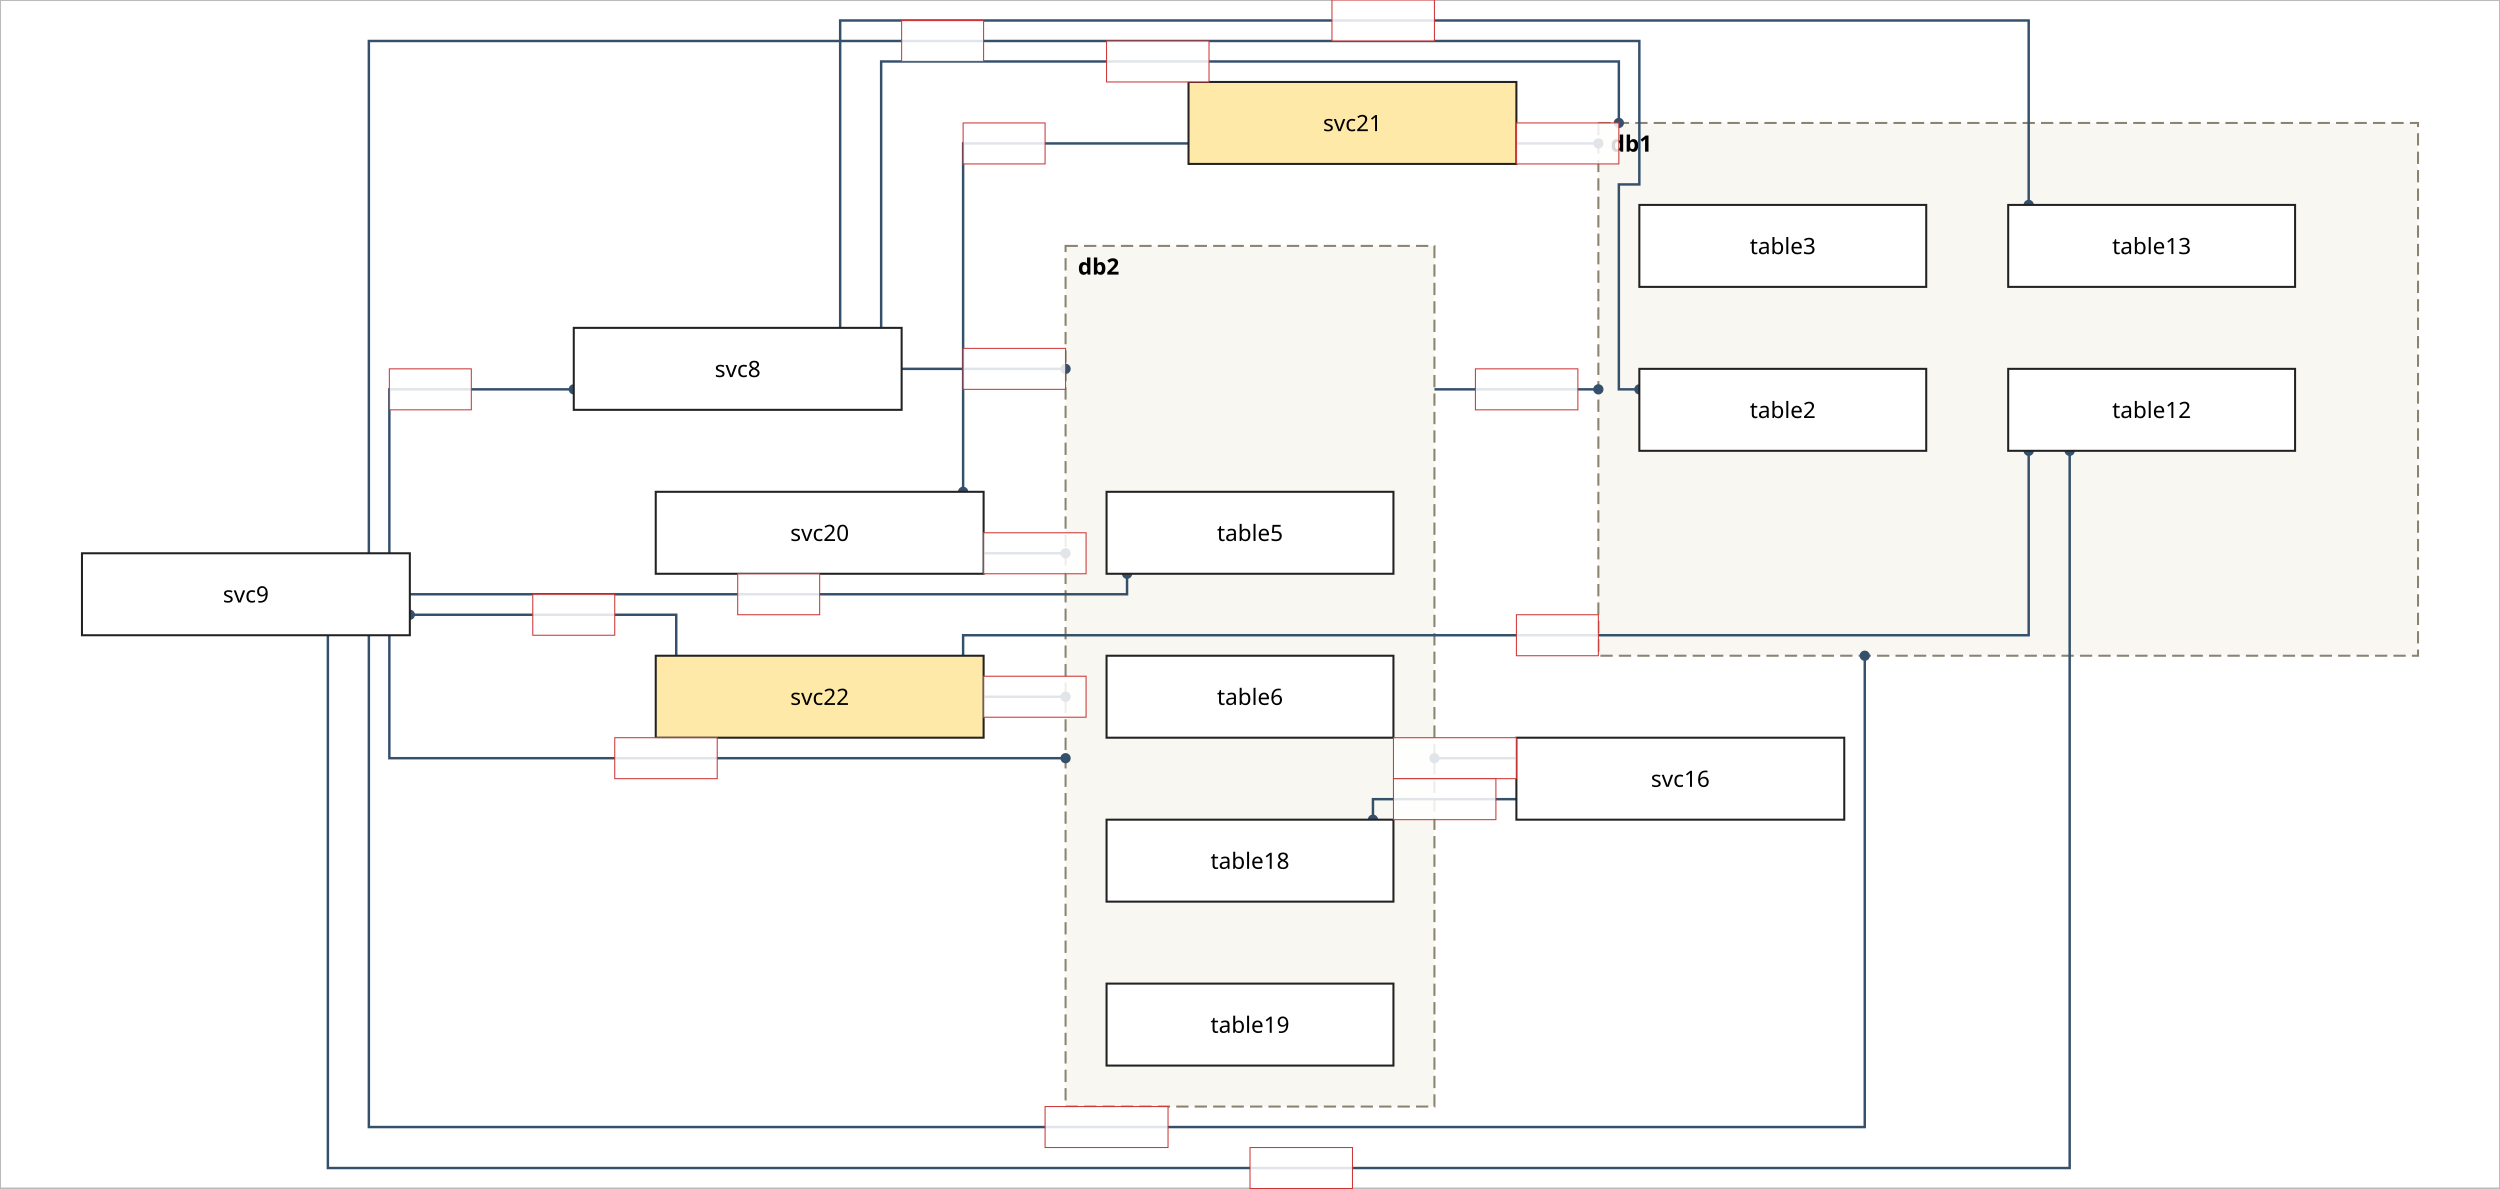
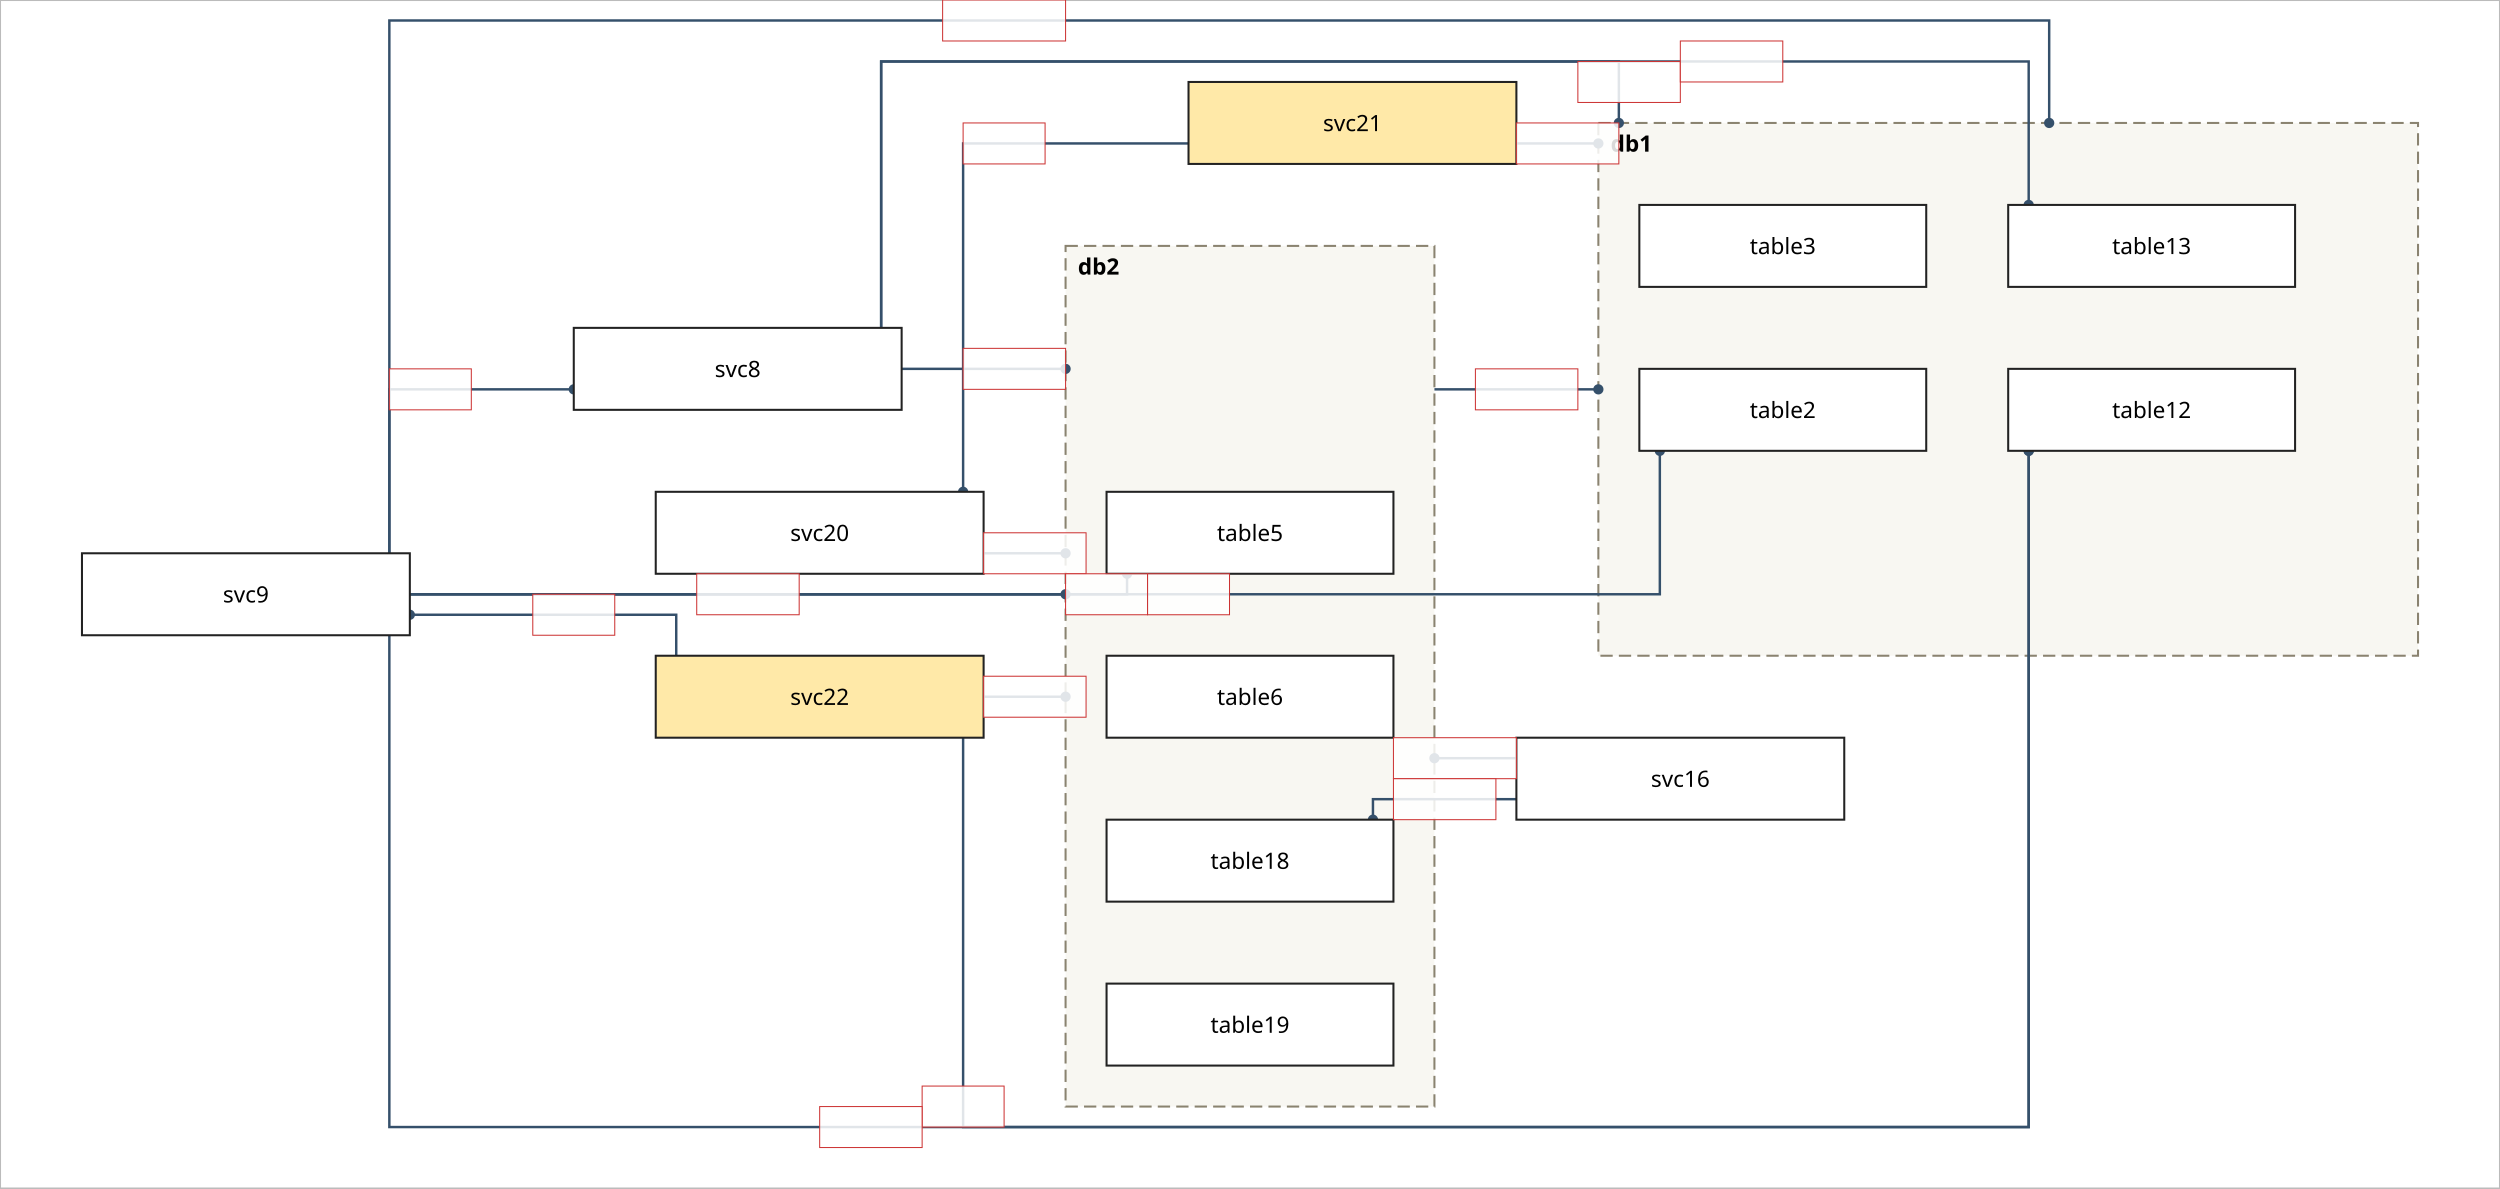
<svg xmlns="http://www.w3.org/2000/svg" width="1220" height="580" viewBox="0 0 1220 580" font-family="sans-serif" font-size="11">
  <rect width="100%" height="100%" fill="#fff" stroke="#bbb" />
  <rect x="780" y="60" width="400" height="260" fill="#f3f1ea" fill-opacity="0.6" stroke="#8a8370" stroke-dasharray="6 3" />
  <text x="786" y="74" font-weight="bold">db1</text>
  <rect x="520" y="120" width="180" height="420" fill="#f3f1ea" fill-opacity="0.6" stroke="#8a8370" stroke-dasharray="6 3" />
  <text x="526" y="134" font-weight="bold">db2</text>
  <polyline points="700,190 780,190" fill="none" stroke="#35506b" stroke-width="1.2" />
  <circle cx="780" cy="190" r="2.5" fill="#35506b" />
  <polyline points="740,370 700,370" fill="none" stroke="#35506b" stroke-width="1.2" />
  <circle cx="700" cy="370" r="2.5" fill="#35506b" />
  <polyline points="740,390 670,390 670,400" fill="none" stroke="#35506b" stroke-width="1.2" />
  <circle cx="670" cy="400" r="2.5" fill="#35506b" />
  <polyline points="480,270 520,270" fill="none" stroke="#35506b" stroke-width="1.2" />
  <circle cx="520" cy="270" r="2.5" fill="#35506b" />
  <polyline points="740,70 780,70" fill="none" stroke="#35506b" stroke-width="1.2" />
  <circle cx="780" cy="70" r="2.5" fill="#35506b" />
  <polyline points="580,70 470,70 470,240" fill="none" stroke="#35506b" stroke-width="1.2" />
  <circle cx="470" cy="240" r="2.5" fill="#35506b" />
-   <polyline points="470,320 470,310 990,310 990,220" fill="none" stroke="#35506b" stroke-width="1.2" />
+   <polyline points="470,360 470,550 990,550 990,220" fill="none" stroke="#35506b" stroke-width="1.2" />
  <circle cx="990" cy="220" r="2.5" fill="#35506b" />
  <polyline points="480,340 520,340" fill="none" stroke="#35506b" stroke-width="1.2" />
  <circle cx="520" cy="340" r="2.5" fill="#35506b" />
  <polyline points="330,320 330,300 200,300" fill="none" stroke="#35506b" stroke-width="1.2" />
  <circle cx="200" cy="300" r="2.5" fill="#35506b" />
  <polyline points="430,160 430,30 790,30 790,60" fill="none" stroke="#35506b" stroke-width="1.2" />
  <circle cx="790" cy="60" r="2.5" fill="#35506b" />
-   <polyline points="410,160 410,10 990,10 990,100" fill="none" stroke="#35506b" stroke-width="1.2" />
+   <polyline points="430,160 430,30 990,30 990,100" fill="none" stroke="#35506b" stroke-width="1.2" />
  <circle cx="990" cy="100" r="2.5" fill="#35506b" />
  <polyline points="440,180 520,180" fill="none" stroke="#35506b" stroke-width="1.2" />
  <circle cx="520" cy="180" r="2.5" fill="#35506b" />
-   <polyline points="180,310 180,550 910,550 910,320" fill="none" stroke="#35506b" stroke-width="1.2" />
-   <circle cx="910" cy="320" r="2.5" fill="#35506b" />
-   <polyline points="160,310 160,570 1010,570 1010,220" fill="none" stroke="#35506b" stroke-width="1.2" />
-   <circle cx="1010" cy="220" r="2.5" fill="#35506b" />
-   <polyline points="180,270 180,20 800,20 800,90 790,90 790,190 800,190" fill="none" stroke="#35506b" stroke-width="1.2" />
-   <circle cx="800" cy="190" r="2.5" fill="#35506b" />
-   <polyline points="190,310 190,370 520,370" fill="none" stroke="#35506b" stroke-width="1.2" />
-   <circle cx="520" cy="370" r="2.5" fill="#35506b" />
+   <polyline points="190,270 190,10 1000,10 1000,60" fill="none" stroke="#35506b" stroke-width="1.2" />
+   <circle cx="1000" cy="60" r="2.5" fill="#35506b" />
+   <polyline points="190,310 190,550 990,550 990,220" fill="none" stroke="#35506b" stroke-width="1.2" />
+   <circle cx="990" cy="220" r="2.5" fill="#35506b" />
+   <polyline points="200,290 810,290 810,220" fill="none" stroke="#35506b" stroke-width="1.2" />
+   <circle cx="810" cy="220" r="2.5" fill="#35506b" />
+   <polyline points="200,290 520,290" fill="none" stroke="#35506b" stroke-width="1.2" />
+   <circle cx="520" cy="290" r="2.5" fill="#35506b" />
  <polyline points="200,290 550,290 550,280" fill="none" stroke="#35506b" stroke-width="1.2" />
  <circle cx="550" cy="280" r="2.5" fill="#35506b" />
  <polyline points="190,270 190,190 280,190" fill="none" stroke="#35506b" stroke-width="1.2" />
  <circle cx="280" cy="190" r="2.5" fill="#35506b" />
  <rect x="980" y="180" width="140" height="40" fill="#fff" stroke="#222" />
  <text x="1050" y="204" text-anchor="middle">table12</text>
  <rect x="980" y="100" width="140" height="40" fill="#fff" stroke="#222" />
  <text x="1050" y="124" text-anchor="middle">table13</text>
  <rect x="800" y="180" width="140" height="40" fill="#fff" stroke="#222" />
  <text x="870" y="204" text-anchor="middle">table2</text>
  <rect x="800" y="100" width="140" height="40" fill="#fff" stroke="#222" />
  <text x="870" y="124" text-anchor="middle">table3</text>
  <rect x="540" y="400" width="140" height="40" fill="#fff" stroke="#222" />
  <text x="610" y="424" text-anchor="middle">table18</text>
  <rect x="540" y="480" width="140" height="40" fill="#fff" stroke="#222" />
  <text x="610" y="504" text-anchor="middle">table19</text>
  <rect x="540" y="240" width="140" height="40" fill="#fff" stroke="#222" />
  <text x="610" y="264" text-anchor="middle">table5</text>
  <rect x="540" y="320" width="140" height="40" fill="#fff" stroke="#222" />
  <text x="610" y="344" text-anchor="middle">table6</text>
  <rect x="740" y="360" width="160" height="40" fill="#fff" stroke="#222" />
  <text x="820" y="384" text-anchor="middle">svc16</text>
  <rect x="320" y="240" width="160" height="40" fill="#fff" stroke="#222" />
  <text x="400" y="264" text-anchor="middle">svc20</text>
  <rect x="580" y="40" width="160" height="40" fill="#ffe9a8" stroke="#222" />
  <text x="660" y="64" text-anchor="middle">svc21</text>
  <rect x="320" y="320" width="160" height="40" fill="#ffe9a8" stroke="#222" />
  <text x="400" y="344" text-anchor="middle">svc22</text>
  <rect x="280" y="160" width="160" height="40" fill="#fff" stroke="#222" />
  <text x="360" y="184" text-anchor="middle">svc8</text>
  <rect x="40" y="270" width="160" height="40" fill="#fff" stroke="#222" />
  <text x="120" y="294" text-anchor="middle">svc9</text>
  <rect x="720" y="180" width="50" height="20" fill="#fff" fill-opacity="0.85" stroke="#c33" stroke-width="0.5" />
  <rect x="680" y="360" width="60" height="20" fill="#fff" fill-opacity="0.85" stroke="#c33" stroke-width="0.5" />
  <rect x="680" y="380" width="50" height="20" fill="#fff" fill-opacity="0.85" stroke="#c33" stroke-width="0.5" />
  <rect x="480" y="260" width="50" height="20" fill="#fff" fill-opacity="0.85" stroke="#c33" stroke-width="0.5" />
  <rect x="740" y="60" width="50" height="20" fill="#fff" fill-opacity="0.85" stroke="#c33" stroke-width="0.5" />
  <rect x="470" y="60" width="40" height="20" fill="#fff" fill-opacity="0.85" stroke="#c33" stroke-width="0.5" />
-   <rect x="740" y="300" width="40" height="20" fill="#fff" fill-opacity="0.85" stroke="#c33" stroke-width="0.5" />
+   <rect x="450" y="530" width="40" height="20" fill="#fff" fill-opacity="0.85" stroke="#c33" stroke-width="0.5" />
  <rect x="480" y="330" width="50" height="20" fill="#fff" fill-opacity="0.85" stroke="#c33" stroke-width="0.5" />
  <rect x="260" y="290" width="40" height="20" fill="#fff" fill-opacity="0.85" stroke="#c33" stroke-width="0.5" />
-   <rect x="540" y="20" width="50" height="20" fill="#fff" fill-opacity="0.85" stroke="#c33" stroke-width="0.5" />
-   <rect x="650" y="0" width="50" height="20" fill="#fff" fill-opacity="0.85" stroke="#c33" stroke-width="0.5" />
+   <rect x="770" y="30" width="50" height="20" fill="#fff" fill-opacity="0.85" stroke="#c33" stroke-width="0.5" />
+   <rect x="820" y="20" width="50" height="20" fill="#fff" fill-opacity="0.85" stroke="#c33" stroke-width="0.5" />
  <rect x="470" y="170" width="50" height="20" fill="#fff" fill-opacity="0.85" stroke="#c33" stroke-width="0.5" />
-   <rect x="510" y="540" width="60" height="20" fill="#fff" fill-opacity="0.85" stroke="#c33" stroke-width="0.5" />
-   <rect x="610" y="560" width="50" height="20" fill="#fff" fill-opacity="0.85" stroke="#c33" stroke-width="0.5" />
-   <rect x="440" y="10" width="40" height="20" fill="#fff" fill-opacity="0.85" stroke="#c33" stroke-width="0.5" />
-   <rect x="300" y="360" width="50" height="20" fill="#fff" fill-opacity="0.85" stroke="#c33" stroke-width="0.5" />
-   <rect x="360" y="280" width="40" height="20" fill="#fff" fill-opacity="0.85" stroke="#c33" stroke-width="0.5" />
+   <rect x="460" y="0" width="60" height="20" fill="#fff" fill-opacity="0.85" stroke="#c33" stroke-width="0.5" />
+   <rect x="400" y="540" width="50" height="20" fill="#fff" fill-opacity="0.85" stroke="#c33" stroke-width="0.5" />
+   <rect x="560" y="280" width="40" height="20" fill="#fff" fill-opacity="0.85" stroke="#c33" stroke-width="0.5" />
+   <rect x="340" y="280" width="50" height="20" fill="#fff" fill-opacity="0.85" stroke="#c33" stroke-width="0.5" />
+   <rect x="520" y="280" width="40" height="20" fill="#fff" fill-opacity="0.85" stroke="#c33" stroke-width="0.5" />
  <rect x="190" y="180" width="40" height="20" fill="#fff" fill-opacity="0.85" stroke="#c33" stroke-width="0.5" />
</svg>
